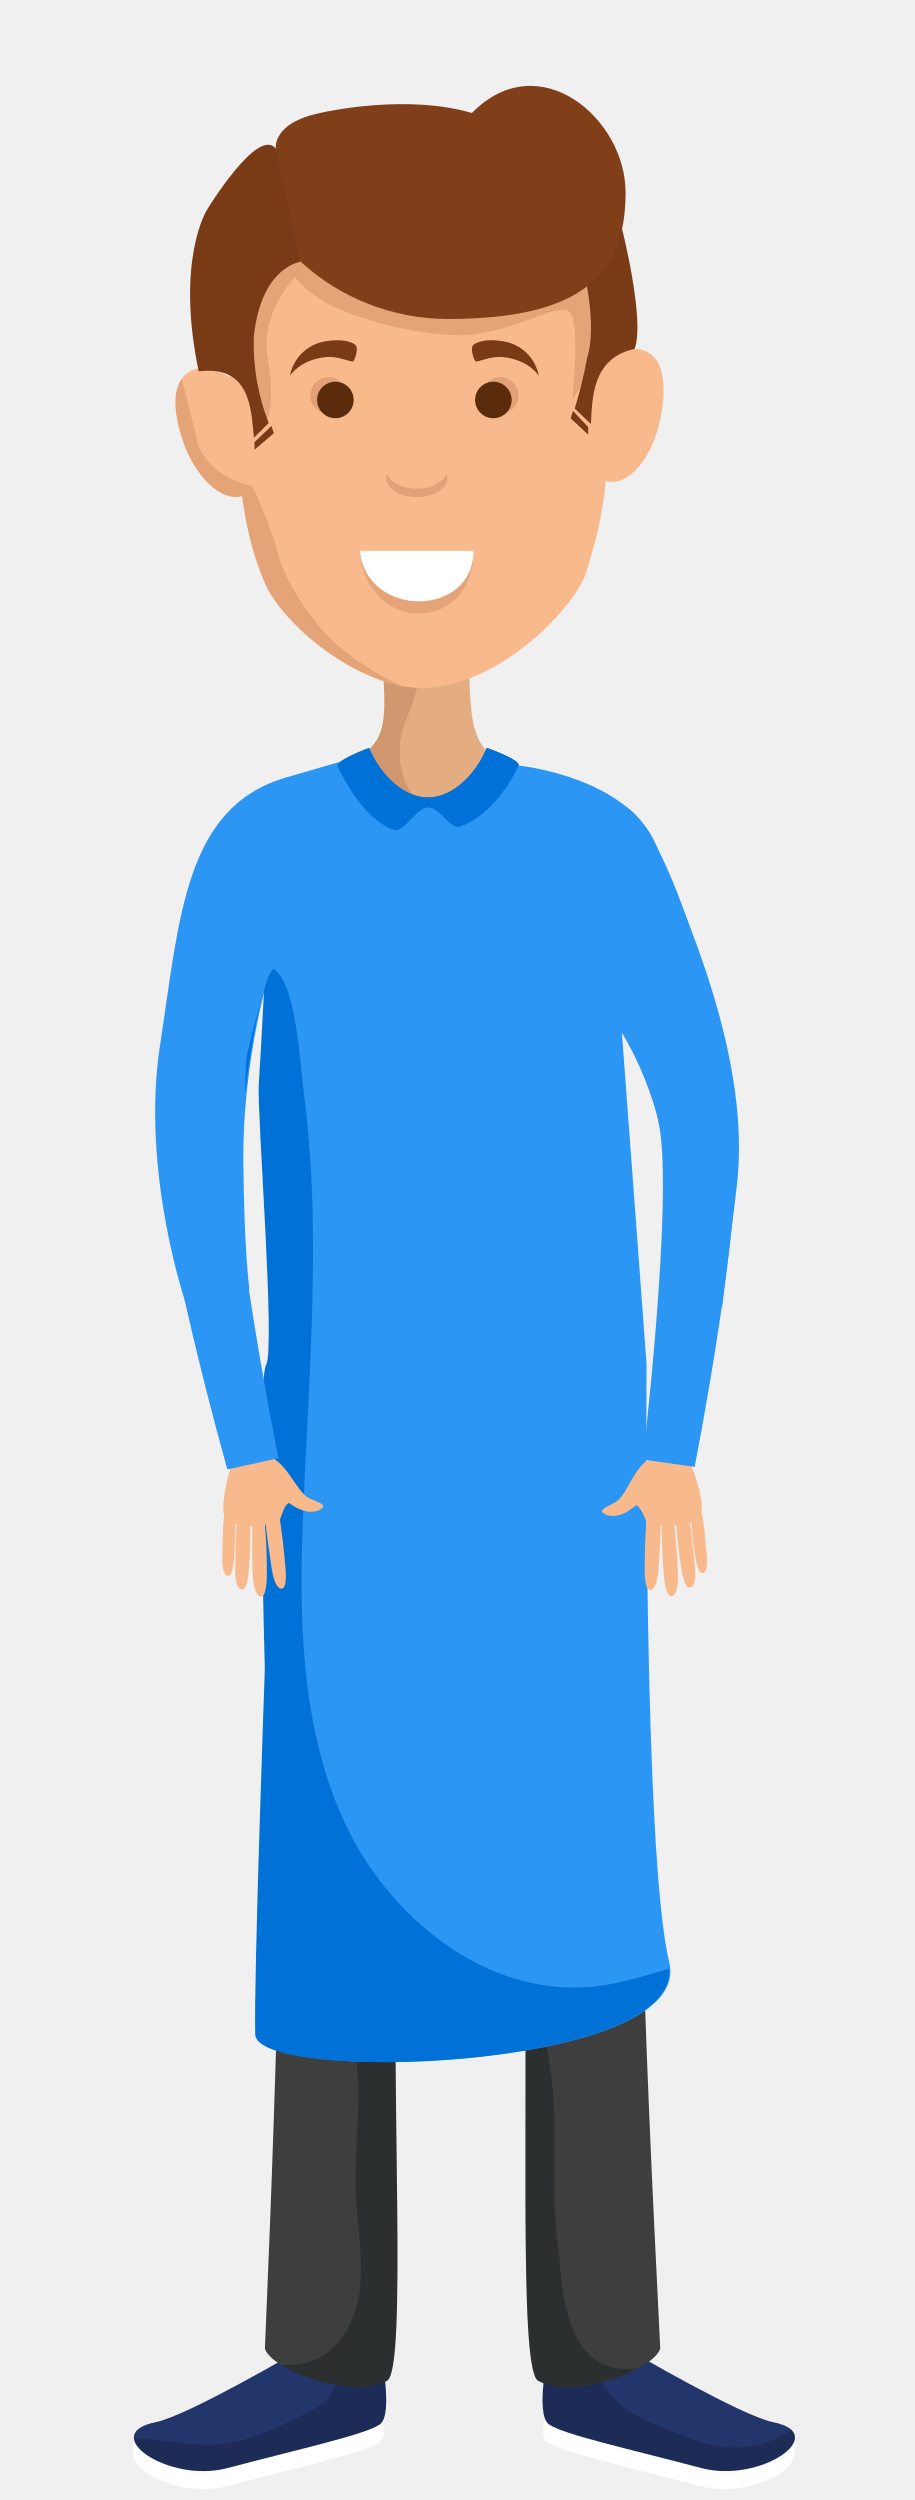
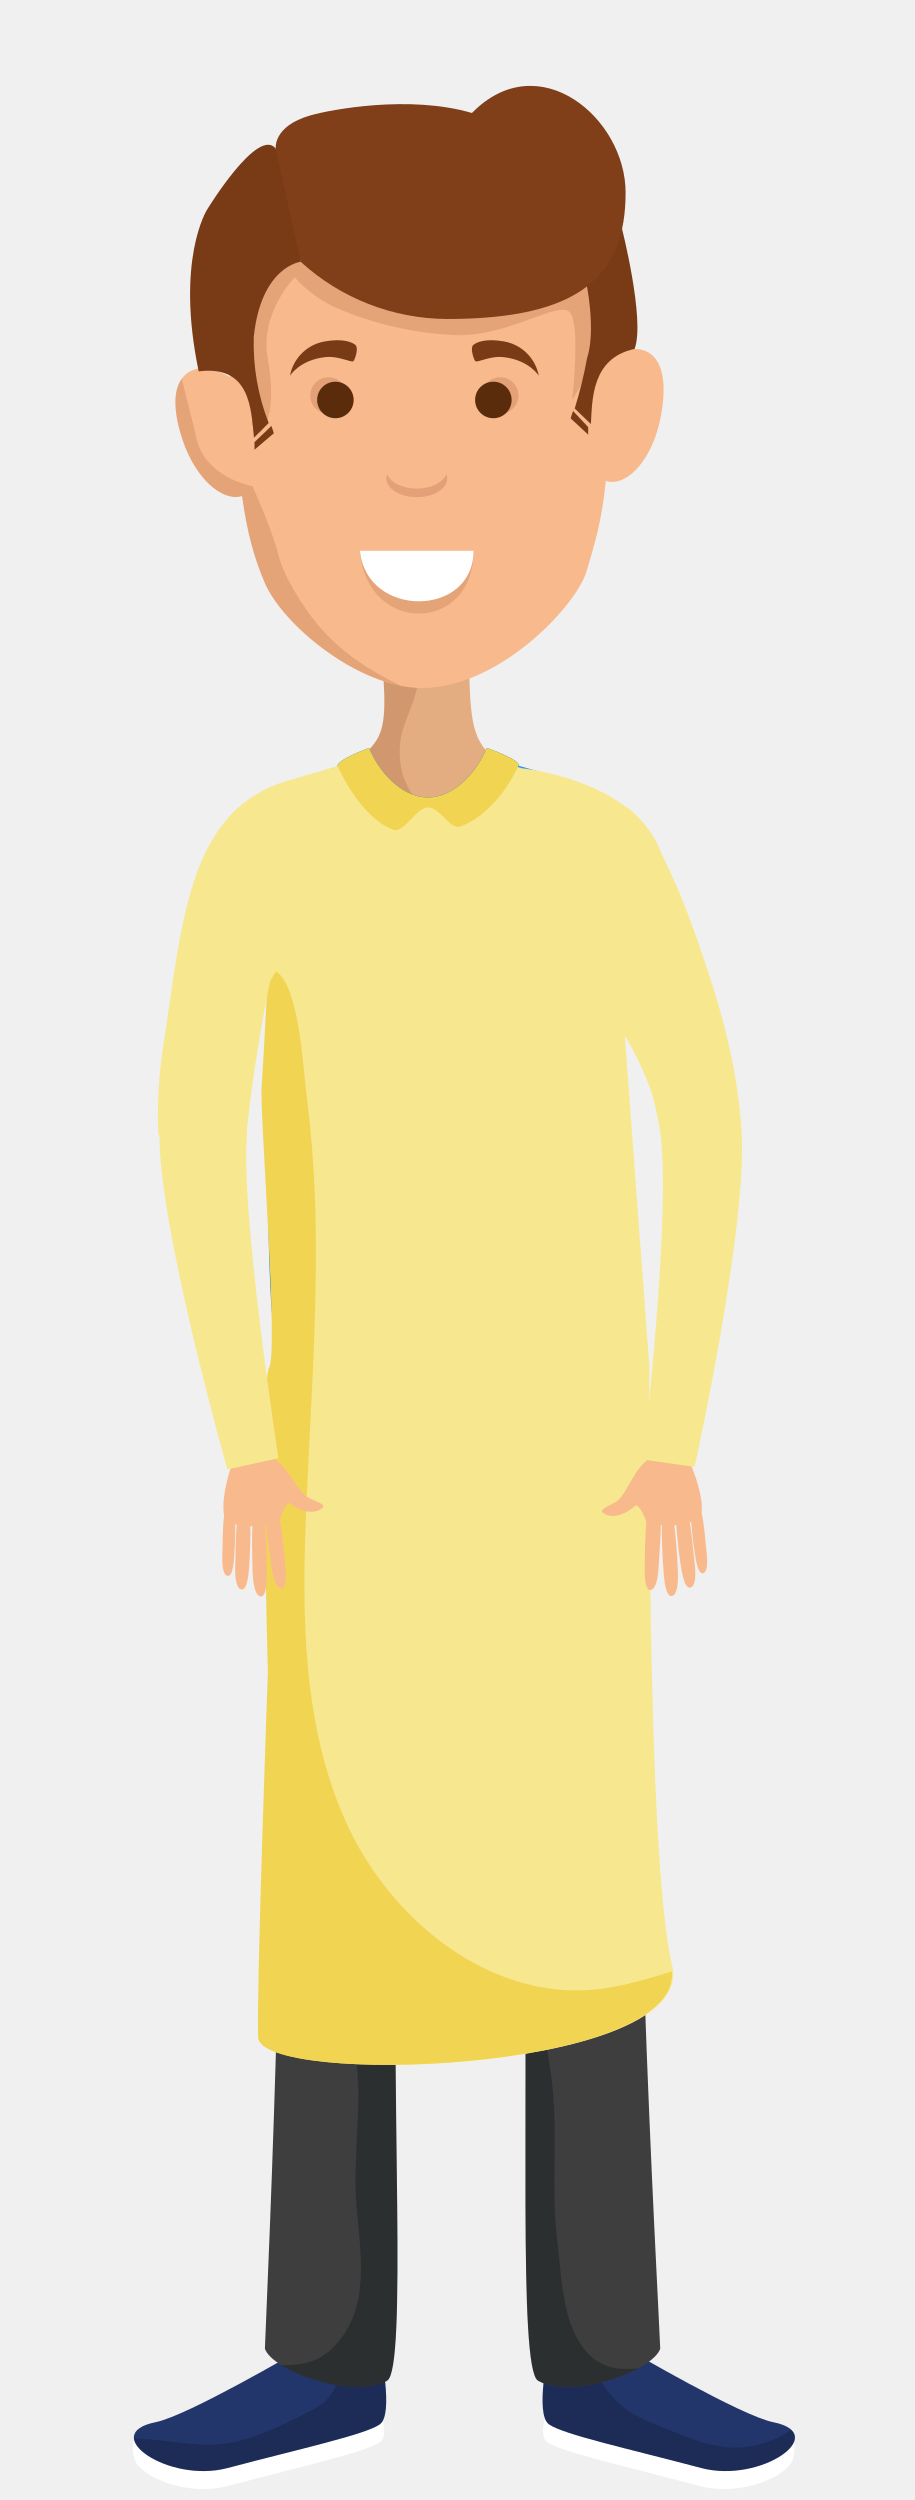
<svg xmlns="http://www.w3.org/2000/svg" viewBox="0 0 300.52 821.26">
  <defs>
-     <style>.cls-1{isolation:isolate;}.cls-2{fill:#fff;}.cls-3{fill:#22366b;}.cls-4{fill:#cfcfcf;}.cls-10,.cls-13,.cls-14,.cls-4,.cls-6,.cls-8{mix-blend-mode:multiply;}.cls-5{fill:#3e3e3e;}.cls-6{fill:#b7c1c6;}.cls-7{fill:#4197e5;}.cls-8{fill:#ddcfc9;}.cls-9{fill:#e3ac81;}.cls-10{fill:#ebe0da;}.cls-11{fill:#f8ba8c;}.cls-12{fill:#793b16;}.cls-13{fill:#eadbd5;}.cls-14{fill:#eadbd8;}.cls-15{fill:#5b2c0b;}.cls-16{fill:#803e19;}.cls-17{fill:#0874b7;}.cls-18{fill:#2b96f4;}.cls-19{fill:#0071d6;}</style>
+     <style>.cls-1{isolation:isolate;}.cls-2{fill:#fff;}.cls-3{fill:#22366b;}.cls-4{fill:#cfcfcf;}.cls-10,.cls-13,.cls-4,.cls-6,.cls-8{mix-blend-mode:multiply;}.cls-5{fill:#3e3e3e;}.cls-6{fill:#b7c1c6;}.cls-7{fill:#2b96f4;}.cls-8{fill:#ddcfc9;}.cls-9{fill:#e3ac81;}.cls-10{fill:#ebe0da;}.cls-11{fill:#f8ba8c;}.cls-12{fill:#793b16;}.cls-13{fill:#eadbd8;}.cls-14{fill:#5b2c0b;}.cls-15{fill:#803e19;}.cls-16{fill:#0874b7;}.cls-17{fill:#f7e88f;}.cls-18{fill:#f2d453;}</style>
  </defs>
  <g class="cls-1">
    <g id="OBJECT">
      <path class="cls-2" d="M74.76,816.67c24.38-6.46,45.14-11.14,50-14.34,3.3-2.16-.06-10.67-.06-10.67L98.42,778,44,800.84s-1.26,5.41,1,8.59C48.87,814.71,62.51,819.91,74.76,816.67Z" />
      <path class="cls-2" d="M229.85,816.67c-24.38-6.46-45.14-11.14-50-14.34-3.3-2.16.07-10.67.07-10.67L206.19,778l54.43,22.89s1.28,5.41-1,8.59C255.75,814.71,242.1,819.91,229.85,816.67Z" />
      <path class="cls-3" d="M230.35,810.76c-24.37-6.46-45.24-11-50-14.34s0-24.86,0-24.86l26.36.48S243.41,793.58,254,795.7C273.12,799.53,250,815.94,230.35,810.76Z" />
      <path class="cls-4" d="M259.91,798.18A32.37,32.37,0,0,1,240.09,804c-5.9-.33-11.4-2.13-16.83-4.37-5.62-2.32-12.27-4.46-17.26-8-7.22-5.1-10.39-12.88-15.17-19.92l-10.5-.2s-4.78,21.51,0,24.86,25.65,7.88,50,14.34C247,815.16,266.21,804,259.91,798.18Z" />
      <path class="cls-5" d="M151.24,501.37c6.69,10.52,18.82,59,20.73,119.64,2.06,65.48-1.91,157.25,4.78,161.07,11.27,6.44,37.76-3.34,40.14-10.52-.47-13.85-11.72-207.7-5.27-288.71C174.11,461.11,136,477.44,151.24,501.37Z" />
      <path class="cls-6" d="M192.37,772.24c-7.83-9.22-7.92-25-9.31-36.42-2.2-18.15.53-35.88-2-54.09-1.64-11.83-5.71-28.62-.39-39.93,1.86-4,7.39-5.72,10.24-8.72,1.9-2-4.26-3.65-5.51-4.37-1.75-1-2.94-3.21-3.69-5-2.32-5.43-1.66-12.55-2.29-18.31-1.07-9.82-1.92-19.66-2.42-29.53-1.17-22.77,3.57-63-24.21-71.58,6.86,14.8,17.4,60.47,19.17,116.69,2.06,65.48-1.91,157.25,4.78,161.07,8,4.57,23.67,1,32.94-4.08C203.3,778.75,197.18,777.91,192.37,772.24Z" />
      <path class="cls-3" d="M74.76,810.76c24.38-6.46,45.24-11,50-14.34s0-24.86,0-24.86L98.42,772S61.7,793.58,51.11,795.7C32,799.53,55.16,815.94,74.76,810.76Z" />
      <path class="cls-4" d="M124.78,771.56l-14,.26a15.91,15.91,0,0,1-7.93,19.72c-8.18,4.25-17.56,9-26.58,10.83-10.13,2.11-20.82-1-31-1.25a3.31,3.31,0,0,1-1.3-.28c.2,5.94,16.44,13.71,30.78,9.92,24.38-6.46,45.24-11,50-14.34S124.78,771.56,124.78,771.56Z" />
      <path class="cls-5" d="M148.05,499.54c-6.69,10.51-15.8,60.78-17.71,121.47-2.06,65.48,3.52,157.25-3.17,161.07-11.27,6.44-37.76-3.34-40.15-10.52.5-14.29,9.72-207.4,3.23-288.83C127.77,461,163.28,475.61,148.05,499.54Z" />
      <path class="cls-6" d="M148.05,499.54c.49-.78.93-1.54,1.32-2.3-19.23,13-24.76,40.2-27.08,62.34-1.63,15.55-.18,31-1.4,46.53-.47,6.07-.91,13.23-5,18.15-2.58,3.13-5.9,5.3-9.29,7.41,3.52,2.34,7.76,4.3,9.51,8,3.34,7-1.24,11-1,18,.31,10.14,2.64,20.09,2.61,30.27s-1.13,20.53-.92,30.79c.31,15.07,5.45,33.79-3.42,47.48-6,9.23-12.54,10.88-21,10.74,8.9,5.57,26.19,10,34.74,5.13,6.69-3.82,1.11-95.59,3.17-161.07C132.25,560.32,141.36,510.05,148.05,499.54Z" />
      <path class="cls-5" d="M91.46,487.79c-1.88-13.87-1.47-34.4.56-40.38S205,429.17,208.14,445.72c1.24.06,5.67,19.45,3.48,37.13C208.4,508.94,94.57,510.72,91.46,487.79Z" />
      <path class="cls-7" d="M208.14,445.72C189.87,459.61,112,460,92,447.41c-6.68-14.59-2.89-126.52-2.89-126.52S73.38,271.14,77.94,266c9.28-10.5,63.53-21.76,63.53-21.76S199.19,257,205.5,266c3.07,4.39-5.13,45-2.83,88.87C205.11,401.27,211.92,429.75,208.14,445.72Z" />
      <path class="cls-8" d="M191.34,327.68a231.33,231.33,0,0,0,7.64,51c2.09,8.12,3.82,16.33,5.91,24.44a60.72,60.72,0,0,0,2.77,7.91c-1.53-14.81-3.79-33.31-5-56.17-1.38-26.4,1-51.61,2.51-68.46C198,299.31,190.91,313.45,191.34,327.68Z" />
      <path class="cls-8" d="M151.88,447.47c-25,.9-44.8-11.75-48.75-24.87s-2.84-69.46-4.56-94.13c-1.19-17-7.54-30.54-18.72-41.23,3.54,15.51,9.28,33.65,9.28,33.65S85.34,432.82,92,447.41c14.48,9.16,59.48,11.44,90.06,6.7C171.63,453.67,161.91,447.11,151.88,447.47Z" />
      <path class="cls-9" d="M166.45,250.41s-7.19,12.72-24.3,12.72a34,34,0,0,1-26.25-12.61s3.23-1.17,7.07-6.31,4.33-12.36,1.38-37.81c-3.65-31.56,28.72-34.23,30.06-6.45-.81,32.2.27,39.67,4.29,45.35C161.46,249.2,166.45,250.41,166.45,250.41Z" />
      <path class="cls-10" d="M131.57,243.07c1.12-8.51,11-21.63,2.47-29.14a21.86,21.86,0,0,0-9.37-4.66c2.59,23.11,2.1,29.86-1.7,34.94s-7.07,6.31-7.07,6.31A39.77,39.77,0,0,0,136.25,262C132.41,257.22,130.58,250.66,131.57,243.07Z" />
      <path class="cls-11" d="M209.93,114.71c-2.39-.42-5.66.56-8.78,2.52.21-8.64.35-17.75.49-27.38.49-34.42-35.73-51.47-65.7-47.94C98.51,46.31,73.25,61.56,74.06,92c.21,8,.65,19.35,1.48,31.85-4.05-2.44-8.53-3.47-11.41-2.55-7.42,2.39-8.14,11.46-4.07,23.5S72.74,164.94,79.49,163c1.81,12.55,3.86,19.76,7.32,28.14,5.81,14.06,31,34.87,51.78,34.87,25.34,0,50.75-26.93,54.12-38.39,2.88-9.81,5-16.63,6.31-29.67a4.41,4.41,0,0,0,.7.23c7,1.34,14.68-8,17.23-20.71C219.46,124.93,217.59,116,209.93,114.71Z" />
      <path class="cls-10" d="M104.11,204.85c-4.75-5.83-10.86-15.29-12.65-22.57-2.06-8.38-8.53-22.59-8.53-22.59s-16.33-2.78-18.66-16.9c-.26-1.59-4.34-16.93-4.49-18.52-3.13,4.12-2.77,11.47.28,20.49,4.09,12.05,12.68,20.18,19.43,18.19,1.81,12.55,3.86,19.76,7.32,28.14,5.17,12.51,25.71,30.35,44.78,34.14C121.06,220.11,111.49,213.91,104.11,204.85Z" />
      <path class="cls-10" d="M201.5,99c-3.73-10.17-2.38-20-11.22-22.37-5.73-1.53-31.77,21-37.47,19.43-12.69-3.62-23.34-8.25-33.41-16.8-3.08-2.62-8.78-7.33-12.74-3.44-2.54,2.5-8.6-2.78-10,.45-3.34,7.58-8-2.14-13.28,4.39-1.63,2-4,13.07-5.9,14.79-2.92,2.65,4.72,23.88,5.06,27.4a138.43,138.43,0,0,1,.26,16.79c.26-.32,2.58,2.77,2.85,2.44,4.72-5.83,3.59-17.27,2.3-24.43-2.68-14.89,8.87-26.52,8.87-26.52A40.69,40.69,0,0,0,110.14,101a111.61,111.61,0,0,0,39,9.08c17.48.86,34.48-11.6,38.06-7.48s.77,28.76.77,28.76S204.16,106.23,201.5,99Z" />
      <path class="cls-12" d="M98.78,86s0-25.24-8.2-37.2C84.69,41.45,68,68.91,68,68.91S57.59,85.3,65.27,122c17-2.15,17.19,12.3,18.16,21.79,1.71-1.77,4.84-4.83,4.84-4.83a71.19,71.19,0,0,1-4.9-28.39C85.83,87.44,98.78,86,98.78,86Z" />
      <path class="cls-12" d="M191.32,86.91s5.14,19.44,1.54,30.7a139.3,139.3,0,0,1-4.07,16.59l5.33,5.11c.45-7.73.08-21.7,14.35-24.68,3.57-9.57-4.35-40.33-4.35-40.33Z" />
      <path class="cls-12" d="M116.18,118.57c-.55.85-4.66-1.76-9.31-1.25-8.44.91-11.62,6.12-11.62,6.12a14.08,14.08,0,0,1,11.6-11.31c5.75-1,8.87.25,9.93,1.21S116.72,117.72,116.18,118.57Z" />
      <path class="cls-10" d="M118.22,181.05c2.2,27.6,37.36,27.11,37.36,0Z" />
-       <path class="cls-13" d="M78.58,338.22c-2.25,8.21-5.14,17.61-9.94,24.75-1.38,2-2.92,4.87-5.2,6-4.93,2.52-3.06,5.47.05,8.55,13,12.93,6.89,31.43,10.26,47.77,2,9.6,4.35,19.16,6.75,28.65,2,7.73,5.57,14.18,10.06,20.4C87.12,456.58,75,391.81,77.25,370.06c2.87-28,13.33-56.61,13.33-56.61s0-4.42-.28-10.59c-1.25,2.89-2.47,5.8-3.61,8.73C83.31,320.31,81.05,329.22,78.58,338.22Z" />
-       <path class="cls-14" d="M136.9,160.52c-4.73,0-8.69-2.05-9.71-4.79a4,4,0,0,0-.27,1.4c0,3.42,4.47,6.19,10,6.19s10-2.77,10-6.19a4,4,0,0,0-.27-1.4C145.59,158.47,141.63,160.52,136.9,160.52Z" />
-       <path class="cls-14" d="M113.92,129.93a6,6,0,1,1-6-6A6,6,0,0,1,113.92,129.93Z" />
-       <path class="cls-15" d="M116.18,131.39a6,6,0,1,1-6-6A6,6,0,0,1,116.18,131.39Z" />
+       <path class="cls-13" d="M136.9,160.52c-4.73,0-8.69-2.05-9.71-4.79a4,4,0,0,0-.27,1.4c0,3.42,4.47,6.19,10,6.19s10-2.77,10-6.19a4,4,0,0,0-.27-1.4C145.59,158.47,141.63,160.52,136.9,160.52Z" />
+       <path class="cls-13" d="M113.92,129.93a6,6,0,1,1-6-6A6,6,0,0,1,113.92,129.93Z" />
+       <path class="cls-14" d="M116.18,131.39a6,6,0,1,1-6-6A6,6,0,0,1,116.18,131.39Z" />
      <path class="cls-12" d="M156.07,118.57c.54.85,4.65-1.76,9.3-1.25,8.44.91,11.63,6.12,11.63,6.12a14.09,14.09,0,0,0-11.61-11.31c-5.75-1-8.87.25-9.93,1.21S155.52,117.72,156.07,118.57Z" />
-       <path class="cls-14" d="M158.32,129.93a6,6,0,1,0,6-6A6,6,0,0,0,158.32,129.93Z" />
-       <path class="cls-15" d="M156.07,131.39a6,6,0,1,0,6-6A6,6,0,0,0,156.07,131.39Z" />
-       <path class="cls-16" d="M205.51,63.31c0,27.48-15.17,41.48-58.63,41.48A71.83,71.83,0,0,1,98.78,86l-8.2-37.2s-1-7.3,11.28-10.86c6.7-1.94,32.68-6.86,53.17-.82C177,14.68,205.56,38.86,205.51,63.31Z" />
-       <path class="cls-17" d="M159.9,245.68c-3.08,7.66-10.57,16.3-19.33,16.3s-16.25-8.64-19.33-16.3c0,0-11.22,4.17-10.31,6.11,3.62,7.74,10.19,17.79,18.24,20.79,3.55,1.33,7.45-7.33,11.46-7.33s7.18,7.48,10.61,6.26c8.36-3,15.45-12,19.1-20C171.19,249.64,159.9,245.68,159.9,245.68Z" />
+       <path class="cls-13" d="M158.32,129.93a6,6,0,1,0,6-6A6,6,0,0,0,158.32,129.93Z" />
+       <path class="cls-14" d="M156.07,131.39a6,6,0,1,0,6-6A6,6,0,0,0,156.07,131.39Z" />
+       <path class="cls-15" d="M205.51,63.31c0,27.48-15.17,41.48-58.63,41.48A71.83,71.83,0,0,1,98.78,86l-8.2-37.2s-1-7.3,11.28-10.86c6.7-1.94,32.68-6.86,53.17-.82C177,14.68,205.56,38.86,205.51,63.31Z" />
+       <path class="cls-16" d="M159.9,245.68c-3.08,7.66-10.57,16.3-19.33,16.3s-16.25-8.64-19.33-16.3c0,0-11.22,4.17-10.31,6.11,3.62,7.74,10.19,17.79,18.24,20.79,3.55,1.33,7.45-7.33,11.46-7.33s7.18,7.48,10.61,6.26c8.36-3,15.45-12,19.1-20C171.19,249.64,159.9,245.68,159.9,245.68Z" />
      <polygon class="cls-12" points="193.22 142.79 187.45 137.42 188.24 135 193.22 140.31 193.22 142.79" />
      <polygon class="cls-12" points="83.6 147.73 89.96 142.33 89.17 139.91 83.6 145.24 83.6 147.73" />
      <path class="cls-2" d="M118.24,180.93c2.2,22.34,37.32,21.94,37.32,0Z" />
-       <path class="cls-18" d="M112.49,250l-.12-.12S119.82,247.81,112.49,250Z" />
-       <path class="cls-18" d="M242,390c-4.44,36.34-4.79,39.49-4.81,39.69L217.06,427s3.78-39.74-.35-57.25a110.79,110.79,0,0,0-12.42-30.55L212.39,448s-1.17,161.25,7.46,196.64a12.25,12.25,0,0,1,.33,2C223,680.25,84.81,684.45,84.26,668.34c-.56-16.44,3.16-120.07,3.16-120.07s-2.69-94.66.42-99.93-3.07-83.26-2.43-92.26,1.78-31.79,1.78-31.79a234.43,234.43,0,0,0-6.13,34.54v0a204.58,204.58,0,0,0-1.13,22.66c.27,29.89,2,42.05,2,42.05l-20.7,5.27s-15.09-43.54-8.67-85.35c6.47-42.1,8.07-78.42,41.52-88.08,9.86-2.85,15.51-4.5,18.58-5.41l9,9.11,2.87,2.92h6l11.76,1.12H148l7.92-4,10.72-8.69,3.9,1.08s35.43,3.61,45,26.07S247.13,348.3,242,390Z" />
+       <path class="cls-7" d="M112.49,250l-.12-.12S119.82,247.81,112.49,250Z" />
+       <path class="cls-17" d="M216.49,278.45c-9.61-22.46-45-26.07-45-26.07l-3.9-1.08L156.83,260l-7.92,4h-5.65l-11.76-1.12h-6L122.6,260l-9-9.11c-3.07.91-8.72,2.56-18.58,5.41-33.45,9.66-35,46-41.52,88.08A150,150,0,0,0,52,372.68a166,166,0,0,0,29,18.69c-.06-2.8-.11-5.78-.13-9A204.58,204.58,0,0,1,82,359.74v0a234.43,234.43,0,0,1,6.13-34.54S87,348,86.35,357s5.54,87,2.43,92.26-.42,99.93-.42,99.93S84.64,652.79,85.2,669.23c.55,16.11,138.69,11.91,135.92-21.63a12.25,12.25,0,0,0-.33-2c-8.63-35.39-7.46-196.64-7.46-196.64l-8.1-108.81a110.79,110.79,0,0,1,12.42,30.55c1.33,5.65,1.84,13.63,1.92,21.84l.47-.11a21.25,21.25,0,0,1,5.45-.07c1-.92,4-3.16,3.82-1.68s1.26,1.15,1.47,1.11c3.48-4,7.73-5.48,12.91-14.51C243.46,339.1,225.07,298.49,216.49,278.45Z" />
+       <path class="cls-18" d="M84.79,669.23C84.23,652.79,88,549.16,88,549.16s-2.69-94.66.42-99.93S85.3,366,85.94,357s1.78-31.79,1.78-31.79a234.43,234.43,0,0,0-6.13,34.54c-.25-14.9,1.59-29.13,9.07-40.63,7.71,4.83,8.89,31.83,10.06,40.72a379.68,379.68,0,0,1,3,44.58c.41,30.38-1.83,60.71-3.11,91.05-1.47,35-1.31,71.33,13.12,103.24s46.82,58.22,81.68,54.85c8.65-.84,17-3.4,25.32-5.93C223.48,681.14,85.34,685.34,84.79,669.23Z" />
      <path class="cls-11" d="M230.36,497c1.58-5.69-6.36-26.4-11.17-26.28-4,.1-10.43,16.14-10.18,23.7,1.55.88,2.69,3.93,3.33,5.42S228.78,502.71,230.36,497Z" />
      <path class="cls-11" d="M218,516.43c-.33-4.14-.71-10.64-.59-16.32a12.6,12.6,0,0,0,3.85-.81c.83,5.27,1.16,12,1.39,16,.33,5.85-.48,8.84-2,9C219.25,524.51,218.39,521.78,218,516.43Z" />
      <path class="cls-11" d="M223.62,514.2c-.57-3.85-1.35-9.93-1.57-15.25a16,16,0,0,0,4.09-1.11c1.13,4.91,1.5,11.42,2,15.19.68,5.46.07,8.28-1.44,8.51C225.37,521.74,224.37,519.21,223.62,514.2Z" />
      <path class="cls-11" d="M228.26,510.49a130.07,130.07,0,0,1-1.35-13,13.06,13.06,0,0,0,3.49-.94c1,4.19,1.28,9.74,1.68,13,.58,4.67.06,7.07-1.22,7.27C229.75,516.93,228.89,514.76,228.26,510.49Z" />
      <path class="cls-11" d="M211.78,514.57c.07-3.9.11-11.45.77-16.73,1.29.11,3.18,1.27,4.42,1,.31,5-.41,11.5-.57,15.29-.23,5.51-1.3,8.19-2.83,8.17C212.26,522.29,211.69,519.62,211.78,514.57Z" />
      <path class="cls-11" d="M202.85,493c3.06-2.43,5.73-11,10.33-13.66.7,1.1,4.22,6.47,5.18,7.29-3.81,3.29-8.28,7.2-11.4,9.37-4.52,3.15-8.2,1.94-9.11.71C197.07,495.61,201.31,494.19,202.85,493Z" />
-       <path class="cls-18" d="M228.18,481.87l-17-2.41s10-84.66,5.37-109.68c-5.13-27.72-17.86-55.35-17.86-55.35s-6.89-55.09,6.26-49.67,32.82,66.92,36.57,105.47C244.4,400,228.18,481.87,228.18,481.87Z" />
-       <path class="cls-19" d="M159.9,245.68c-3.08,7.66-10.57,16.3-19.33,16.3s-16.25-8.64-19.33-16.3c0,0-11.22,4.17-10.31,6.11,3.62,7.74,10.19,17.79,18.24,20.79,3.55,1.33,7.45-7.33,11.46-7.33s7.18,7.48,10.61,6.26c8.36-3,15.45-12,19.1-20C171.19,249.64,159.9,245.68,159.9,245.68Z" />
-       <path class="cls-19" d="M83.85,668.34C83.29,651.9,87,548.27,87,548.27s-2.69-94.66.42-99.93S84.36,365.08,85,356.08s1.78-31.79,1.78-31.79a234.43,234.43,0,0,0-6.13,34.54c-.25-14.9,1.59-29.13,9.07-40.63C97.43,323,98.61,350,99.78,358.92a379.68,379.68,0,0,1,3,44.58c.41,30.38-1.83,60.71-3.11,91.05-1.47,35-1.31,71.33,13.12,103.24s46.82,58.22,81.68,54.85c8.65-.84,17-3.4,25.32-5.93C222.54,680.25,84.4,684.45,83.85,668.34Z" />
+       <path class="cls-17" d="M228.18,481.87l-17-2.41s10-84.66,5.37-109.68c-5.13-27.72-17.86-55.35-17.86-55.35s-6.89-55.09,6.26-49.67,34.75,66.78,38.5,105.33C246.33,399.84,228.18,481.87,228.18,481.87Z" />
      <path class="cls-11" d="M73.75,498c-2-5.54,4.21-26.83,9-27.1,4-.22,11.7,15.25,12.06,22.81-1.48,1-2.37,4.13-2.88,5.67S75.79,503.55,73.75,498Z" />
      <path class="cls-11" d="M87.67,516.35c0-4.15-.15-10.66-.73-16.31a12.92,12.92,0,0,1-3.91-.5c-.4,5.32-.18,12-.08,16.06.14,5.86,1.19,8.77,2.76,8.85C87.05,524.51,87.68,521.71,87.67,516.35Z" />
      <path class="cls-11" d="M81.85,514.59c.26-3.9.55-10,.34-15.34a15.76,15.76,0,0,1-4.16-.77c-.74,5-.58,11.5-.74,15.3-.24,5.5.6,8.26,2.12,8.37C80.72,522.24,81.52,519.63,81.85,514.59Z" />
      <path class="cls-11" d="M76.94,511.26c.22-3.32.46-8.55.29-13.09a13.4,13.4,0,0,1-3.56-.65c-.62,4.25-.48,9.81-.63,13-.2,4.7.52,7.06,1.81,7.15C76,517.79,76.66,515.57,76.94,511.26Z" />
      <path class="cls-11" d="M93.69,514c-.39-3.88-1-11.4-2.12-16.61-1.28.22-3.07,1.53-4.32,1.36.1,5,1.34,11.43,1.8,15.2.68,5.47,2,8.06,3.48,7.91C93.84,521.73,94.19,519,93.69,514Z" />
      <path class="cls-11" d="M100.84,491.74c-3.24-2.18-6.6-10.49-11.4-12.79-.6,1.16-3.68,6.79-4.57,7.68,4.07,3,8.84,6.52,12.12,8.43,4.76,2.77,8.33,1.26,9.14,0C106.83,493.91,102.48,492.83,100.84,491.74Z" />
-       <path class="cls-18" d="M74.7,482.73,91.46,479s-16.8-83.58-14.21-108.89c2.87-28,13.33-56.61,13.33-56.61s1.35-55.19-11.33-48.72S53,333.8,52.4,372.52C51.92,402.4,74.7,482.73,74.7,482.73Z" />
+       <path class="cls-17" d="M74.7,482.73,91.46,479s-12.9-83.26-10.31-108.57a549.68,549.68,0,0,1,9.43-56.93s1.35-55.19-11.33-48.72S53,333.8,52.4,372.52C51.92,402.4,74.7,482.73,74.7,482.73Z" />
+       <path class="cls-18" d="M159.9,245.68c-3.08,7.66-10.57,16.3-19.33,16.3s-16.25-8.64-19.33-16.3c0,0-11.22,4.17-10.31,6.11,3.62,7.74,10.19,17.79,18.24,20.79,3.55,1.33,7.45-7.33,11.46-7.33s7.18,7.48,10.61,6.26c8.36-3,15.45-12,19.1-20C171.19,249.64,159.9,245.68,159.9,245.68Z" />
    </g>
  </g>
</svg>
